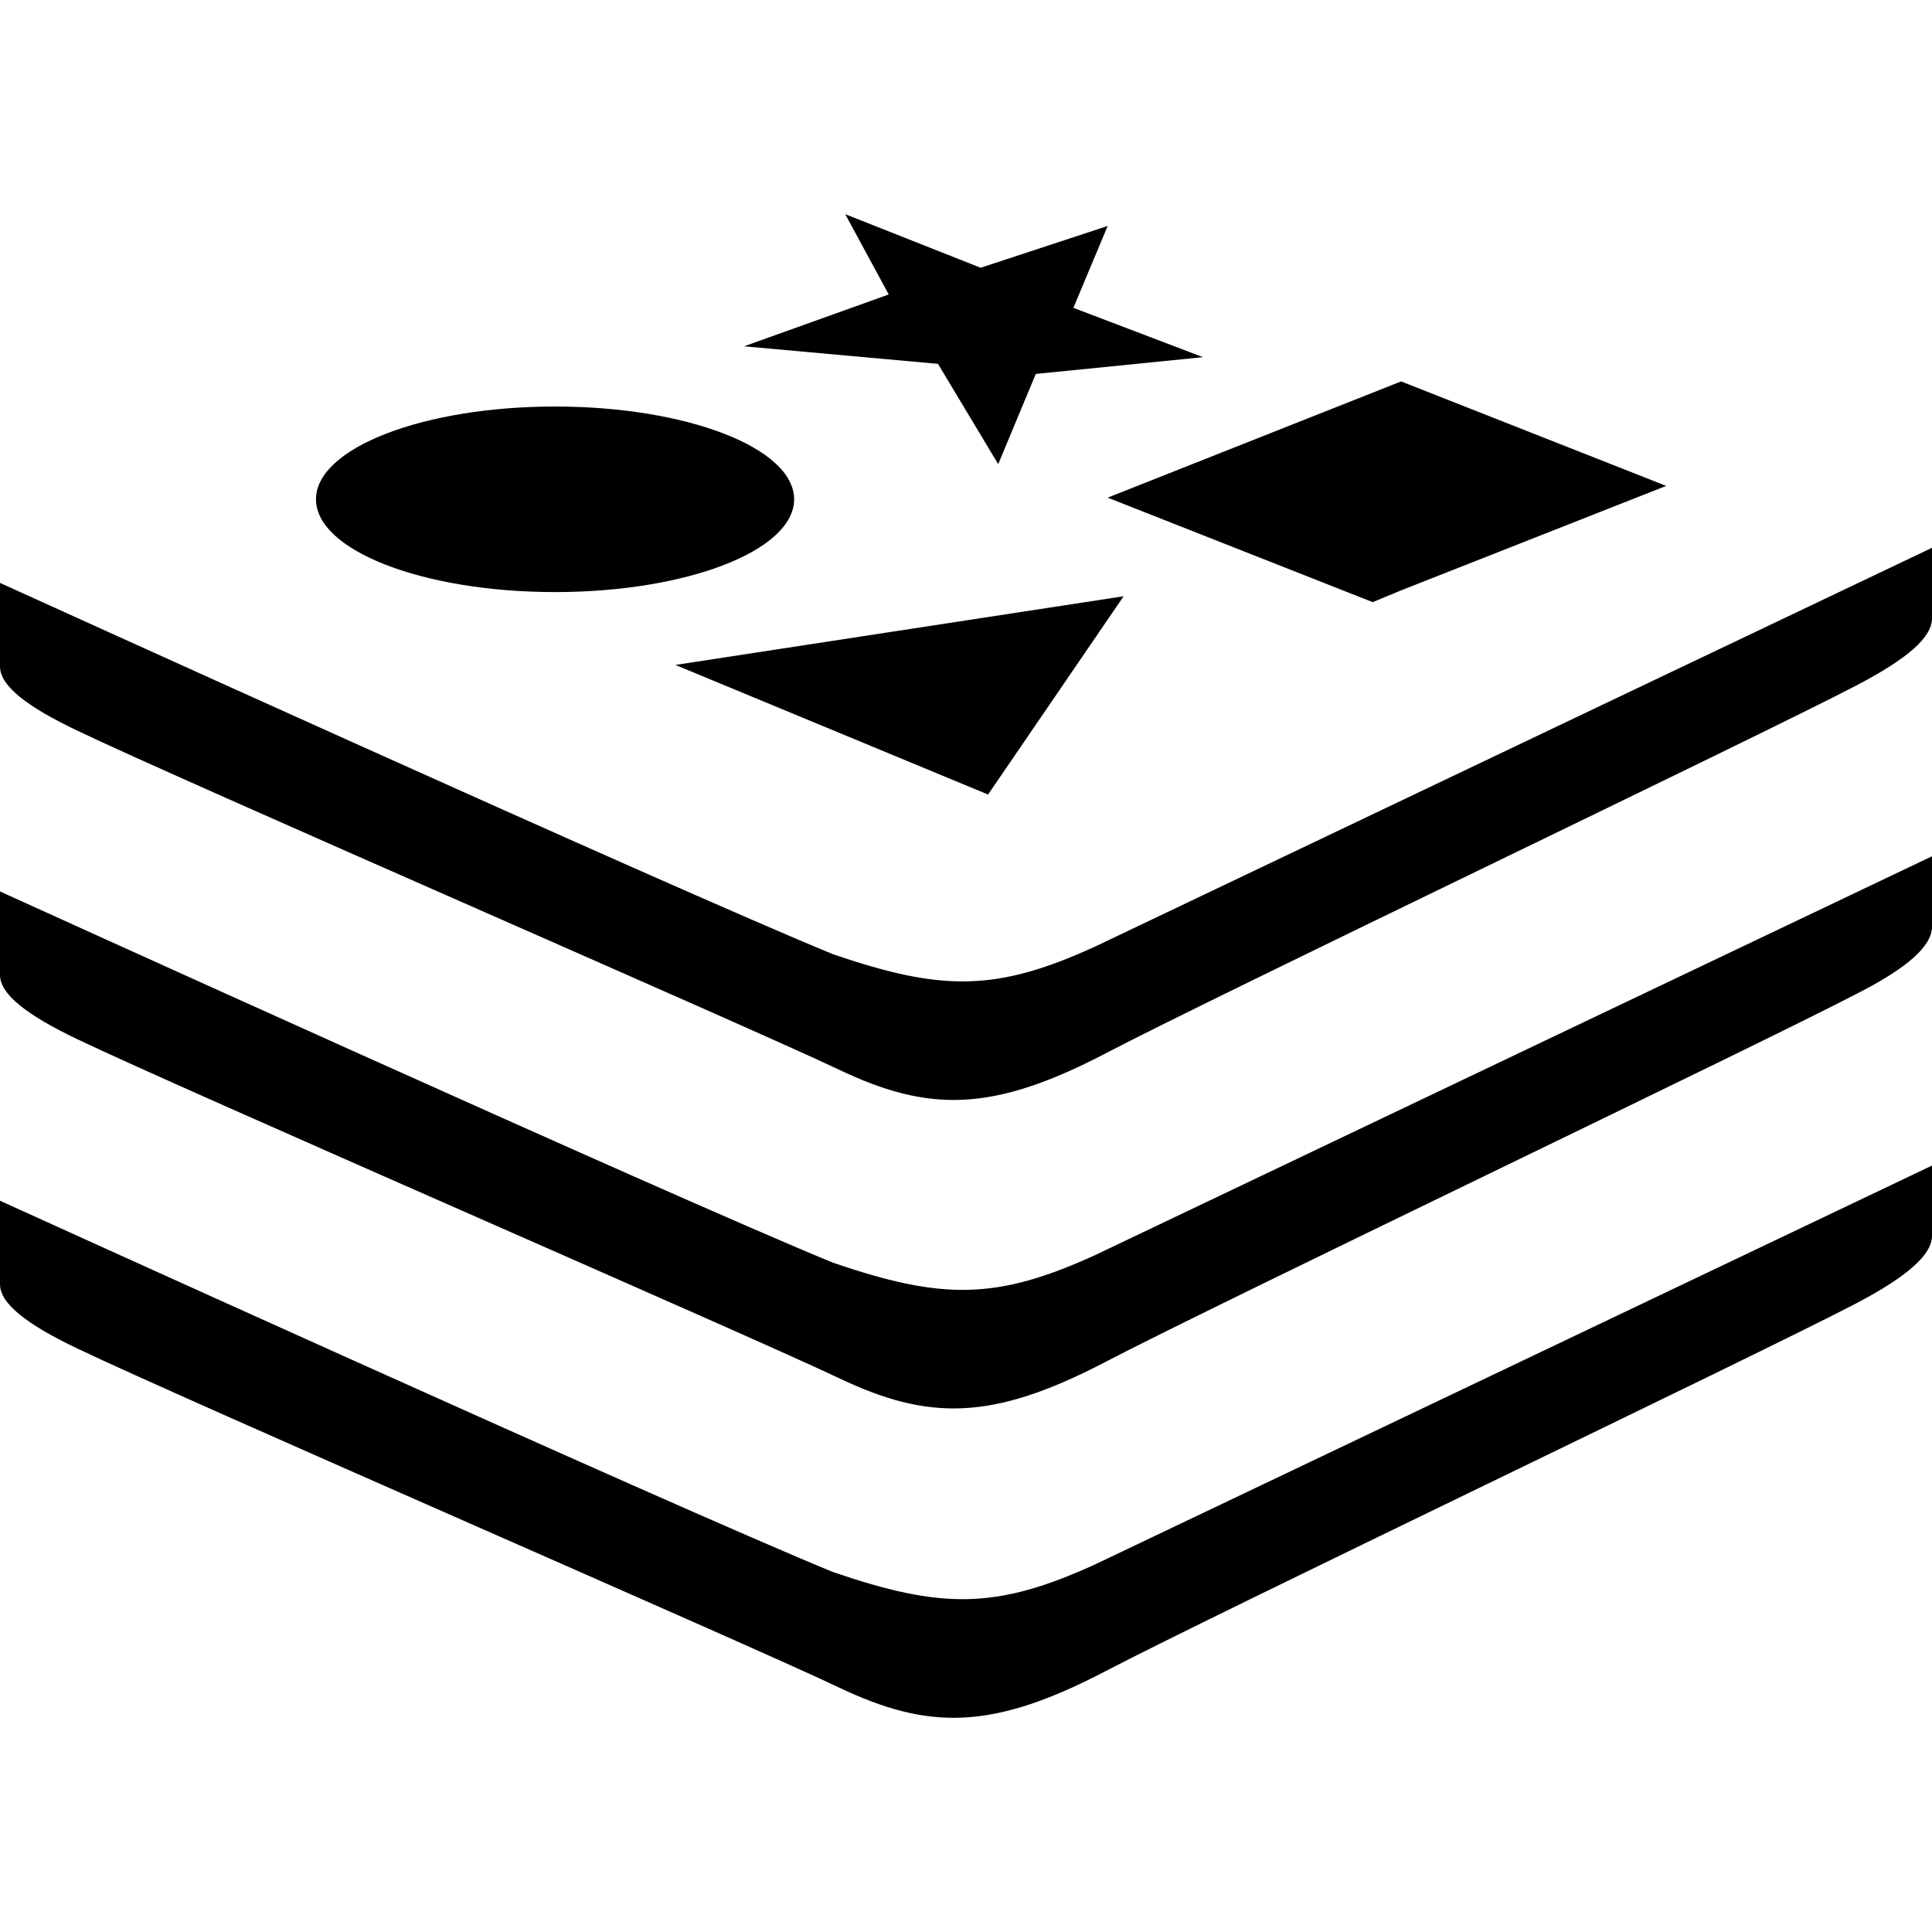
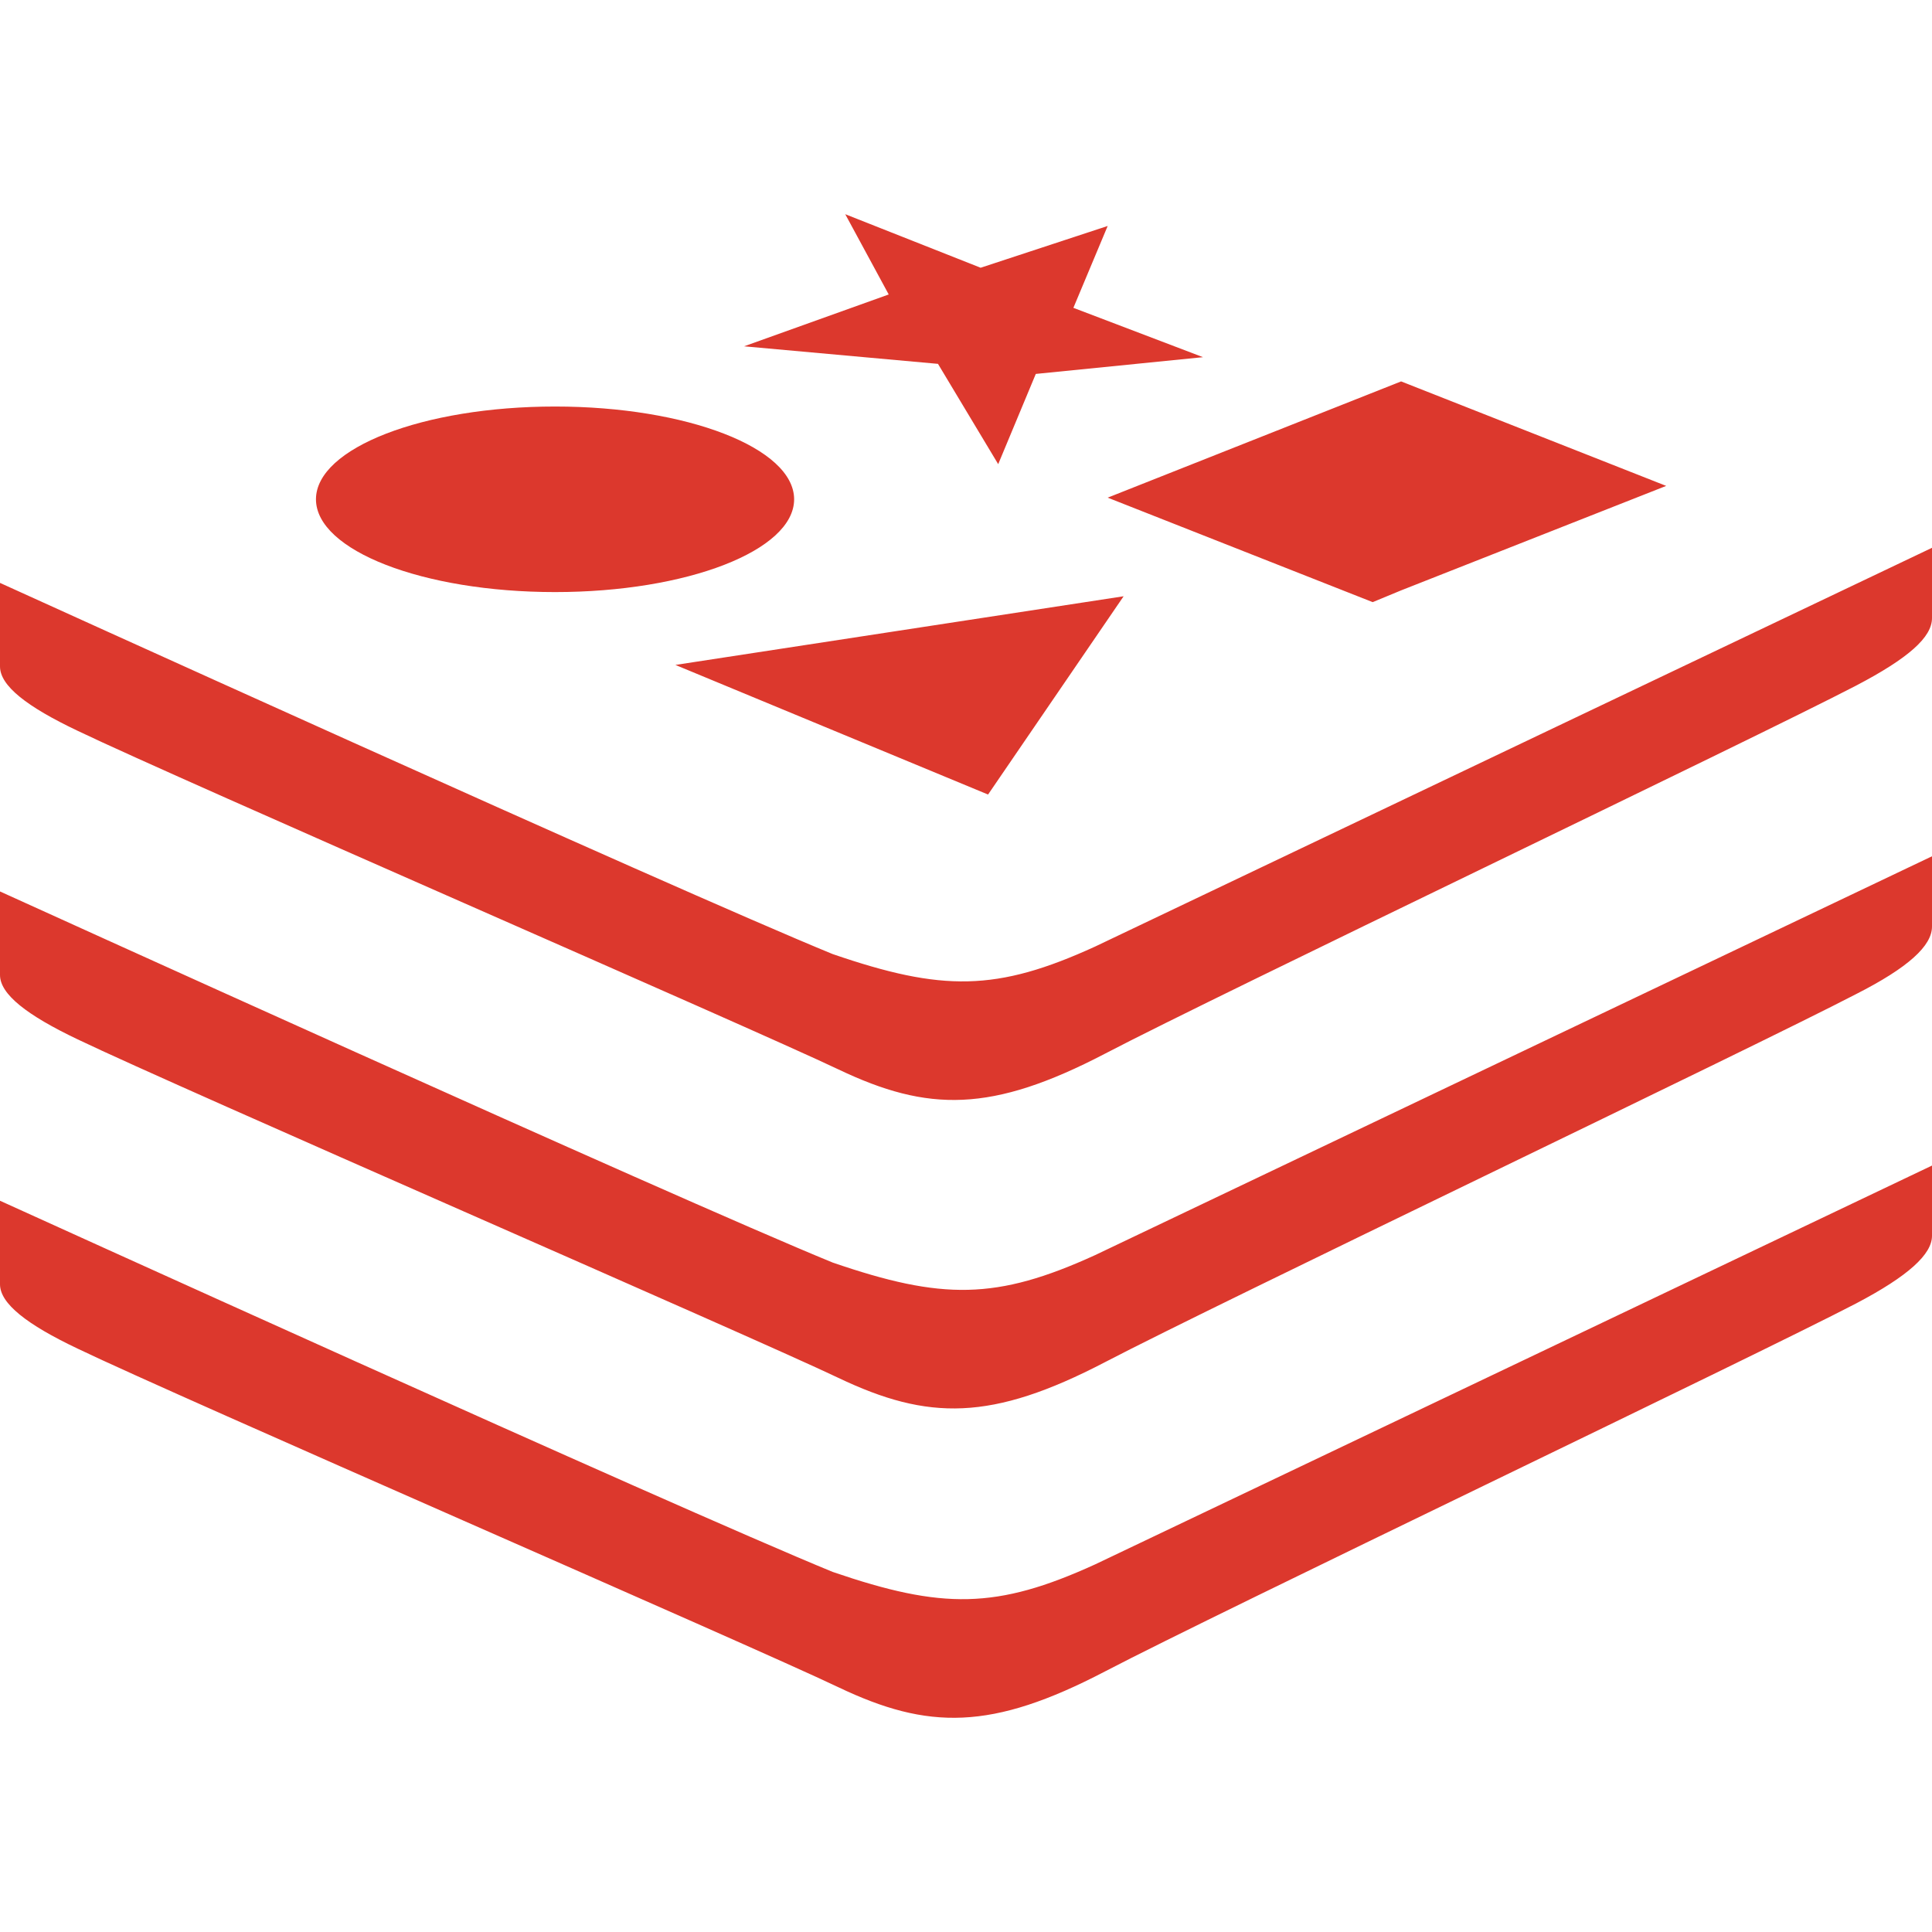
<svg xmlns="http://www.w3.org/2000/svg" role="img" viewBox="0 0 24 24">
-   <path d="M10.5 2.661l.54.997-1.797.644 2.409.218.748 1.246.467-1.121 2.077-.208-1.61-.613.426-1.017-1.578.519zm6.905 2.077L13.76 6.182l3.292 1.298.353-.146 3.293-1.298zm-10.51.312a2.97 1.153 0 0 0-2.97 1.152 2.97 1.153 0 0 0 2.97 1.153 2.97 1.153 0 0 0 2.97-1.153 2.97 1.153 0 0 0-2.97-1.152zM24 6.805s-8.983 4.278-10.395 4.953c-1.226.561-1.901.561-3.261.094C8.318 11.022 0 7.241 0 7.241v1.038c0 .24.332.499.966.8 1.277.613 8.34 3.677 9.45 4.206 1.112.53 1.9.54 3.313-.197 1.412-.738 8.049-3.905 9.326-4.57.654-.342.945-.602.945-.84zm-10.042.602L8.39 8.26l3.884 1.61zM24 10.637s-8.983 4.279-10.395 4.954c-1.226.56-1.901.56-3.261.093C8.318 14.854 0 11.074 0 11.074v1.038c0 .238.332.498.966.8 1.277.612 8.34 3.676 9.45 4.205 1.112.53 1.9.54 3.313-.197 1.412-.737 8.049-3.905 9.326-4.57.654-.332.945-.602.945-.84zm0 3.842l-10.395 4.954c-1.226.56-1.901.56-3.261.094C8.318 18.696 0 14.916 0 14.916v1.038c0 .239.332.499.966.8 1.277.613 8.34 3.676 9.45 4.206 1.112.53 1.9.54 3.313-.198 1.412-.737 8.049-3.904 9.326-4.569.654-.343.945-.613.945-.841z" />
+   <path fill="#DC382D" d="M10.5 2.661l.54.997-1.797.644 2.409.218.748 1.246.467-1.121 2.077-.208-1.61-.613.426-1.017-1.578.519zm6.905 2.077L13.76 6.182l3.292 1.298.353-.146 3.293-1.298zm-10.51.312a2.97 1.153 0 0 0-2.97 1.152 2.97 1.153 0 0 0 2.97 1.153 2.97 1.153 0 0 0 2.97-1.153 2.97 1.153 0 0 0-2.97-1.152zM24 6.805s-8.983 4.278-10.395 4.953c-1.226.561-1.901.561-3.261.094C8.318 11.022 0 7.241 0 7.241v1.038c0 .24.332.499.966.8 1.277.613 8.34 3.677 9.45 4.206 1.112.53 1.9.54 3.313-.197 1.412-.738 8.049-3.905 9.326-4.57.654-.342.945-.602.945-.84zm-10.042.602L8.39 8.26l3.884 1.61zM24 10.637s-8.983 4.279-10.395 4.954c-1.226.56-1.901.56-3.261.093C8.318 14.854 0 11.074 0 11.074v1.038c0 .238.332.498.966.8 1.277.612 8.34 3.676 9.45 4.205 1.112.53 1.9.54 3.313-.197 1.412-.737 8.049-3.905 9.326-4.57.654-.332.945-.602.945-.84zm0 3.842l-10.395 4.954c-1.226.56-1.901.56-3.261.094C8.318 18.696 0 14.916 0 14.916v1.038c0 .239.332.499.966.8 1.277.613 8.34 3.676 9.45 4.206 1.112.53 1.9.54 3.313-.198 1.412-.737 8.049-3.904 9.326-4.569.654-.343.945-.613.945-.841z" />
</svg>
